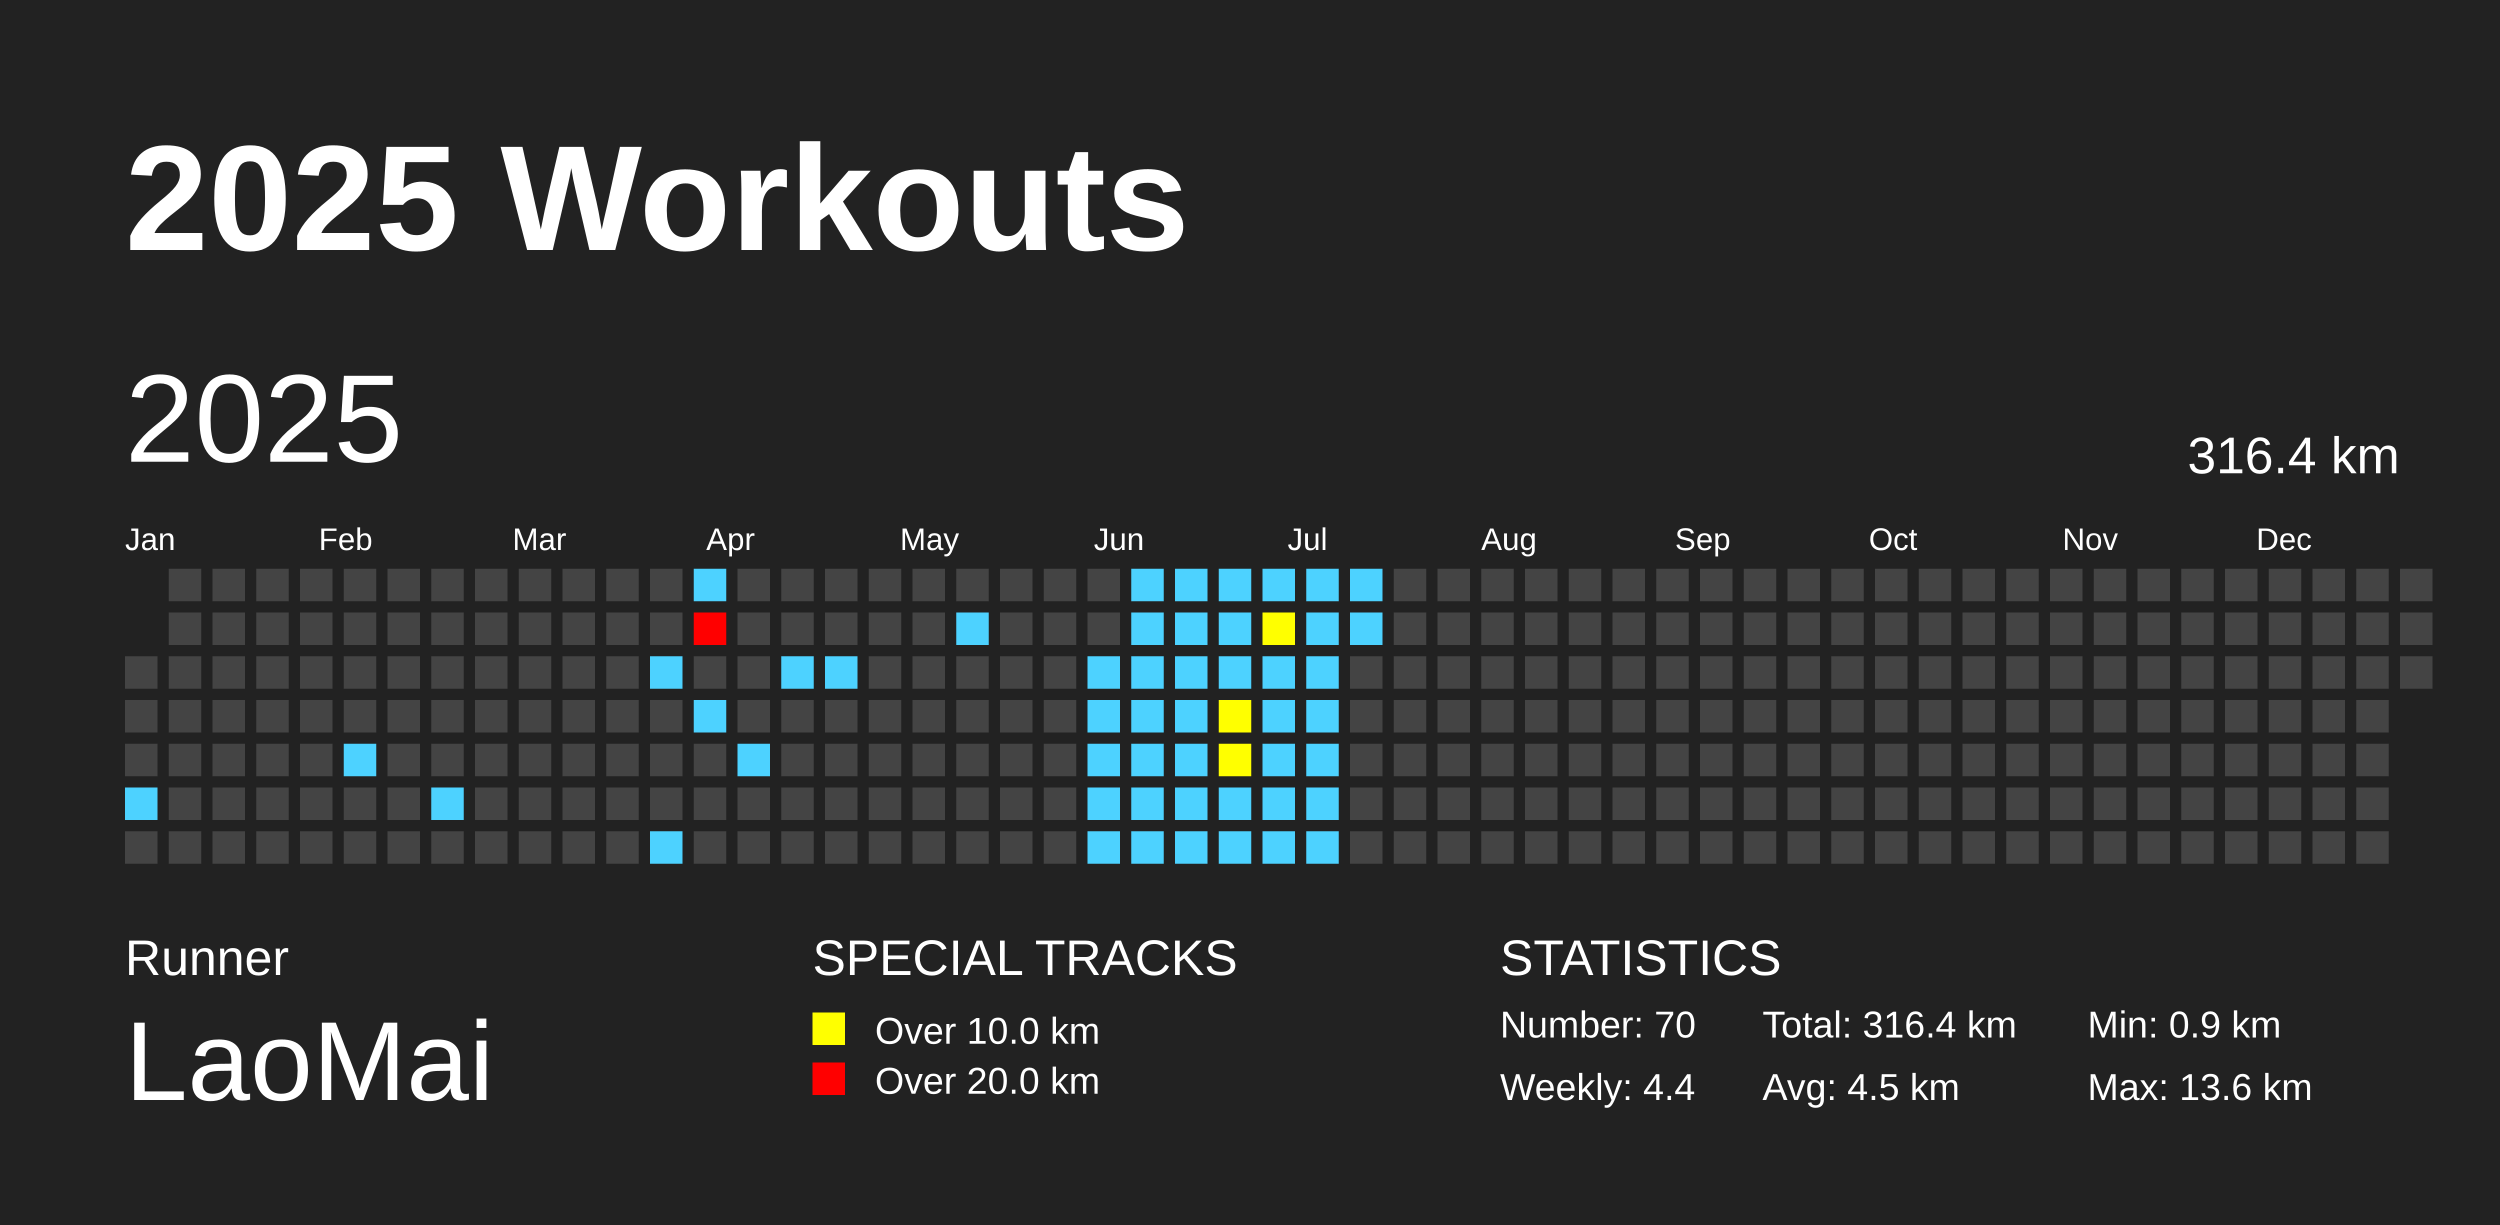
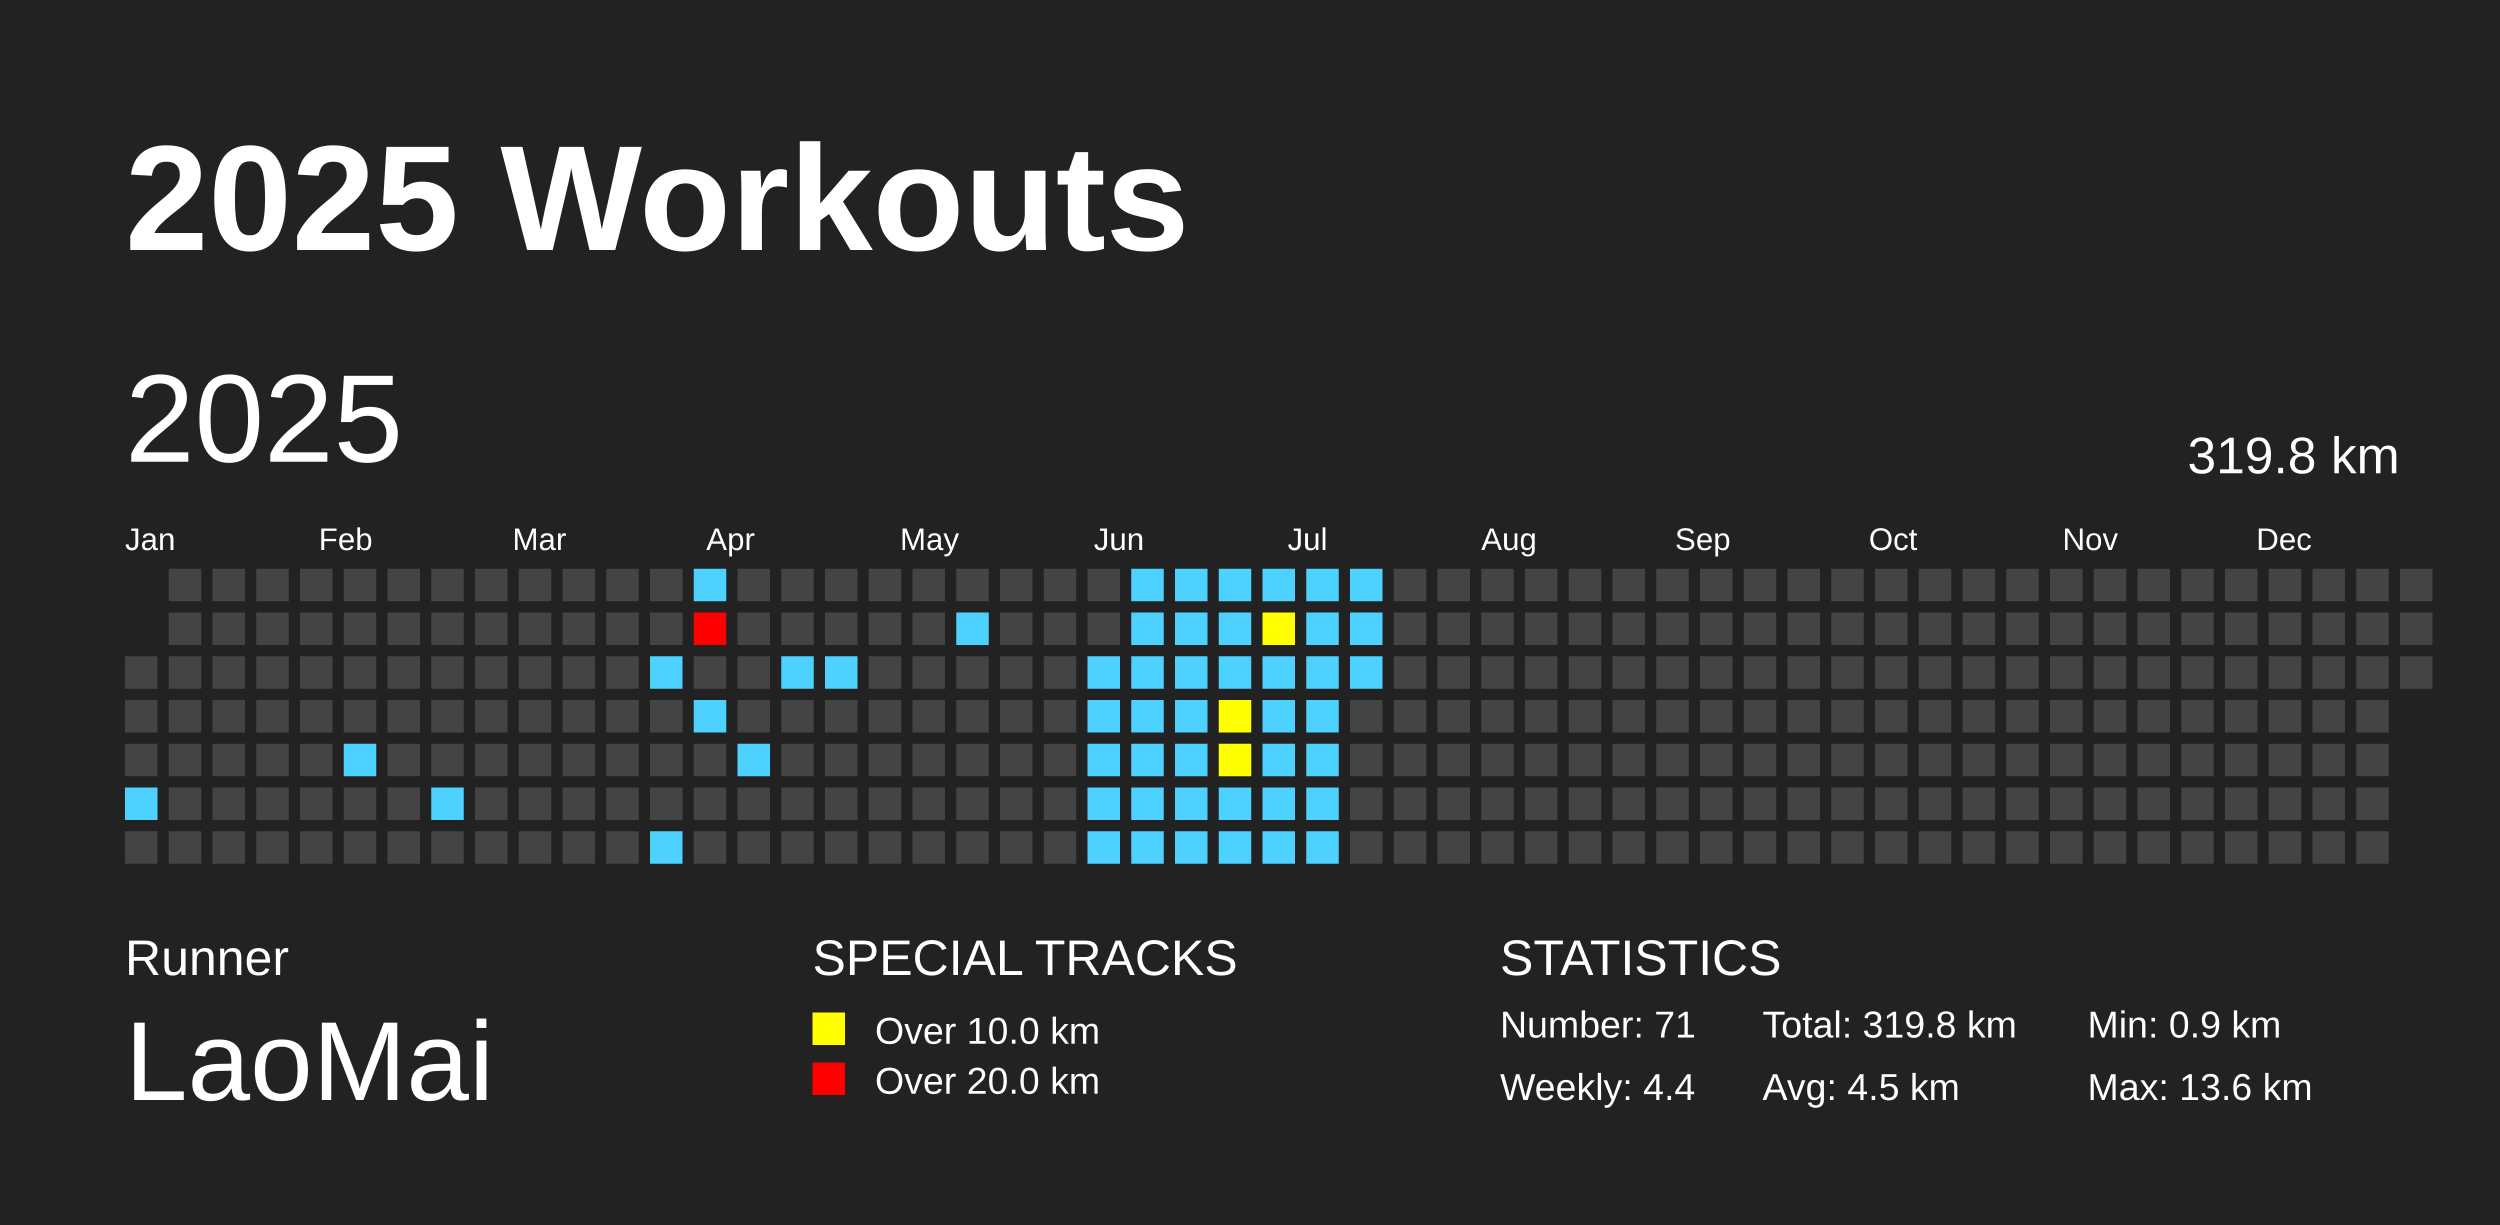
<svg xmlns="http://www.w3.org/2000/svg" baseProfile="full" height="98mm" version="1.1" viewBox="0,0,200,98" width="200mm">
  <defs />
  <rect fill="#222222" height="98" width="200" x="0" y="0" />
  <text fill="#FFFFFF" style="font-size:12px; font-family:Arial; font-weight:bold;" x="10" y="20">2025 Workouts</text>
  <text fill="#FFFFFF" style="font-size:4px; font-family:Arial" x="10" y="78">Runner</text>
  <text fill="#FFFFFF" style="font-size:9px; font-family:Arial" x="10" y="88">LaoMai</text>
  <text fill="#FFFFFF" style="font-size:4px; font-family:Arial" x="65" y="78">SPECIAL TRACKS</text>
  <rect fill="yellow" height="2.6" width="2.6" x="65" y="81" />
  <text fill="#FFFFFF" style="font-size:3px; font-family:Arial" x="70" y="83.5">Over 10.0 km</text>
  <rect fill="red" height="2.6" width="2.6" x="65" y="85" />
  <text fill="#FFFFFF" style="font-size:3px; font-family:Arial" x="70" y="87.5">Over 20.0 km</text>
  <text fill="#FFFFFF" style="font-size:4px; font-family:Arial" x="120" y="78">STATISTICS</text>
-   <text fill="#FFFFFF" style="font-size:3px; font-family:Arial" x="120" y="83">Number: 70</text>
+   <text fill="#FFFFFF" style="font-size:3px; font-family:Arial" x="120" y="83">Number: 71</text>
  <text fill="#FFFFFF" style="font-size:3px; font-family:Arial" x="120" y="88">Weekly: 4.4</text>
-   <text fill="#FFFFFF" style="font-size:3px; font-family:Arial" x="141" y="83">Total: 316.4 km</text>
+   <text fill="#FFFFFF" style="font-size:3px; font-family:Arial" x="141" y="83">Total: 319.8 km</text>
  <text fill="#FFFFFF" style="font-size:3px; font-family:Arial" x="141" y="88">Avg: 4.5 km</text>
  <text fill="#FFFFFF" style="font-size:3px; font-family:Arial" x="167" y="83">Min: 0.9 km</text>
  <text fill="#FFFFFF" style="font-size:3px; font-family:Arial" x="167" y="88">Max: 13.6 km</text>
  <text dominant-baseline="hanging" fill="#FFFFFF" style="font-size:10.0px; font-family:Arial;" x="10" y="30">2025</text>
-   <text dominant-baseline="hanging" fill="#FFFFFF" style="font-size:4.125px; font-family:Arial;" x="175" y="35">316.4 km</text>
+   <text dominant-baseline="hanging" fill="#FFFFFF" style="font-size:4.125px; font-family:Arial;" x="175" y="35">319.8 km</text>
  <text fill="#FFFFFF" style="font-size:2.5px; font-family:Arial" x="10.0" y="44">Jan</text>
  <text fill="#FFFFFF" style="font-size:2.5px; font-family:Arial" x="25.5" y="44">Feb</text>
  <text fill="#FFFFFF" style="font-size:2.5px; font-family:Arial" x="41.0" y="44">Mar</text>
  <text fill="#FFFFFF" style="font-size:2.5px; font-family:Arial" x="56.5" y="44">Apr</text>
  <text fill="#FFFFFF" style="font-size:2.5px; font-family:Arial" x="72.0" y="44">May</text>
  <text fill="#FFFFFF" style="font-size:2.5px; font-family:Arial" x="87.5" y="44">Jun</text>
  <text fill="#FFFFFF" style="font-size:2.5px; font-family:Arial" x="103.0" y="44">Jul</text>
  <text fill="#FFFFFF" style="font-size:2.5px; font-family:Arial" x="118.5" y="44">Aug</text>
  <text fill="#FFFFFF" style="font-size:2.5px; font-family:Arial" x="134.0" y="44">Sep</text>
  <text fill="#FFFFFF" style="font-size:2.5px; font-family:Arial" x="149.5" y="44">Oct</text>
  <text fill="#FFFFFF" style="font-size:2.5px; font-family:Arial" x="165.0" y="44">Nov</text>
  <text fill="#FFFFFF" style="font-size:2.5px; font-family:Arial" x="180.5" y="44">Dec</text>
  <rect fill="#444444" height="2.6" width="2.6" x="10.0" y="52.5" />
  <rect fill="#444444" height="2.6" width="2.6" x="10.0" y="56.0" />
  <rect fill="#444444" height="2.6" width="2.6" x="10.0" y="59.5" />
  <rect fill="#4DD2FF" height="2.6" width="2.6" x="10.0" y="63.0" />
  <rect fill="#444444" height="2.6" width="2.6" x="10.0" y="66.5" />
  <rect fill="#444444" height="2.6" width="2.6" x="13.5" y="45.5" />
  <rect fill="#444444" height="2.6" width="2.6" x="13.5" y="49.0" />
  <rect fill="#444444" height="2.6" width="2.6" x="13.5" y="52.5" />
  <rect fill="#444444" height="2.6" width="2.6" x="13.5" y="56.0" />
  <rect fill="#444444" height="2.6" width="2.6" x="13.5" y="59.5" />
  <rect fill="#444444" height="2.6" width="2.6" x="13.5" y="63.0" />
  <rect fill="#444444" height="2.6" width="2.6" x="13.5" y="66.5" />
  <rect fill="#444444" height="2.6" width="2.6" x="17.0" y="45.5" />
  <rect fill="#444444" height="2.6" width="2.6" x="17.0" y="49.0" />
  <rect fill="#444444" height="2.6" width="2.6" x="17.0" y="52.5" />
  <rect fill="#444444" height="2.6" width="2.6" x="17.0" y="56.0" />
  <rect fill="#444444" height="2.6" width="2.6" x="17.0" y="59.5" />
  <rect fill="#444444" height="2.6" width="2.6" x="17.0" y="63.0" />
  <rect fill="#444444" height="2.6" width="2.6" x="17.0" y="66.5" />
  <rect fill="#444444" height="2.6" width="2.6" x="20.5" y="45.5" />
  <rect fill="#444444" height="2.6" width="2.6" x="20.5" y="49.0" />
  <rect fill="#444444" height="2.6" width="2.6" x="20.5" y="52.5" />
  <rect fill="#444444" height="2.6" width="2.6" x="20.5" y="56.0" />
  <rect fill="#444444" height="2.6" width="2.6" x="20.5" y="59.5" />
  <rect fill="#444444" height="2.6" width="2.6" x="20.5" y="63.0" />
  <rect fill="#444444" height="2.6" width="2.6" x="20.5" y="66.5" />
  <rect fill="#444444" height="2.6" width="2.6" x="24.0" y="45.5" />
  <rect fill="#444444" height="2.6" width="2.6" x="24.0" y="49.0" />
  <rect fill="#444444" height="2.6" width="2.6" x="24.0" y="52.5" />
  <rect fill="#444444" height="2.6" width="2.6" x="24.0" y="56.0" />
  <rect fill="#444444" height="2.6" width="2.6" x="24.0" y="59.5" />
  <rect fill="#444444" height="2.6" width="2.6" x="24.0" y="63.0" />
  <rect fill="#444444" height="2.6" width="2.6" x="24.0" y="66.5" />
  <rect fill="#444444" height="2.6" width="2.6" x="27.5" y="45.5" />
  <rect fill="#444444" height="2.6" width="2.6" x="27.5" y="49.0" />
  <rect fill="#444444" height="2.6" width="2.6" x="27.5" y="52.5" />
  <rect fill="#444444" height="2.6" width="2.6" x="27.5" y="56.0" />
  <rect fill="#4DD2FF" height="2.6" width="2.6" x="27.5" y="59.5" />
  <rect fill="#444444" height="2.6" width="2.6" x="27.5" y="63.0" />
  <rect fill="#444444" height="2.6" width="2.6" x="27.5" y="66.5" />
  <rect fill="#444444" height="2.6" width="2.6" x="31.0" y="45.5" />
  <rect fill="#444444" height="2.6" width="2.6" x="31.0" y="49.0" />
  <rect fill="#444444" height="2.6" width="2.6" x="31.0" y="52.5" />
  <rect fill="#444444" height="2.6" width="2.6" x="31.0" y="56.0" />
  <rect fill="#444444" height="2.6" width="2.6" x="31.0" y="59.5" />
  <rect fill="#444444" height="2.6" width="2.6" x="31.0" y="63.0" />
  <rect fill="#444444" height="2.6" width="2.6" x="31.0" y="66.5" />
  <rect fill="#444444" height="2.6" width="2.6" x="34.5" y="45.5" />
  <rect fill="#444444" height="2.6" width="2.6" x="34.5" y="49.0" />
  <rect fill="#444444" height="2.6" width="2.6" x="34.5" y="52.5" />
  <rect fill="#444444" height="2.6" width="2.6" x="34.5" y="56.0" />
  <rect fill="#444444" height="2.6" width="2.6" x="34.5" y="59.5" />
  <rect fill="#4DD2FF" height="2.6" width="2.6" x="34.5" y="63.0" />
  <rect fill="#444444" height="2.6" width="2.6" x="34.5" y="66.5" />
  <rect fill="#444444" height="2.6" width="2.6" x="38.0" y="45.5" />
  <rect fill="#444444" height="2.6" width="2.6" x="38.0" y="49.0" />
  <rect fill="#444444" height="2.6" width="2.6" x="38.0" y="52.5" />
  <rect fill="#444444" height="2.6" width="2.6" x="38.0" y="56.0" />
  <rect fill="#444444" height="2.6" width="2.6" x="38.0" y="59.5" />
  <rect fill="#444444" height="2.6" width="2.6" x="38.0" y="63.0" />
  <rect fill="#444444" height="2.6" width="2.6" x="38.0" y="66.5" />
  <rect fill="#444444" height="2.6" width="2.6" x="41.5" y="45.5" />
  <rect fill="#444444" height="2.6" width="2.6" x="41.5" y="49.0" />
  <rect fill="#444444" height="2.6" width="2.6" x="41.5" y="52.5" />
  <rect fill="#444444" height="2.6" width="2.6" x="41.5" y="56.0" />
  <rect fill="#444444" height="2.6" width="2.6" x="41.5" y="59.5" />
  <rect fill="#444444" height="2.6" width="2.6" x="41.5" y="63.0" />
  <rect fill="#444444" height="2.6" width="2.6" x="41.5" y="66.5" />
  <rect fill="#444444" height="2.6" width="2.6" x="45.0" y="45.5" />
  <rect fill="#444444" height="2.6" width="2.6" x="45.0" y="49.0" />
  <rect fill="#444444" height="2.6" width="2.6" x="45.0" y="52.5" />
  <rect fill="#444444" height="2.6" width="2.6" x="45.0" y="56.0" />
  <rect fill="#444444" height="2.6" width="2.6" x="45.0" y="59.5" />
  <rect fill="#444444" height="2.6" width="2.6" x="45.0" y="63.0" />
  <rect fill="#444444" height="2.6" width="2.6" x="45.0" y="66.5" />
  <rect fill="#444444" height="2.6" width="2.6" x="48.5" y="45.5" />
  <rect fill="#444444" height="2.6" width="2.6" x="48.5" y="49.0" />
  <rect fill="#444444" height="2.6" width="2.6" x="48.5" y="52.5" />
  <rect fill="#444444" height="2.6" width="2.6" x="48.5" y="56.0" />
  <rect fill="#444444" height="2.6" width="2.6" x="48.5" y="59.5" />
  <rect fill="#444444" height="2.6" width="2.6" x="48.5" y="63.0" />
  <rect fill="#444444" height="2.6" width="2.6" x="48.5" y="66.5" />
  <rect fill="#444444" height="2.6" width="2.6" x="52.0" y="45.5" />
  <rect fill="#444444" height="2.6" width="2.6" x="52.0" y="49.0" />
  <rect fill="#4DD2FF" height="2.6" width="2.6" x="52.0" y="52.5" />
  <rect fill="#444444" height="2.6" width="2.6" x="52.0" y="56.0" />
  <rect fill="#444444" height="2.6" width="2.6" x="52.0" y="59.5" />
  <rect fill="#444444" height="2.6" width="2.6" x="52.0" y="63.0" />
  <rect fill="#4DD2FF" height="2.6" width="2.6" x="52.0" y="66.5" />
  <rect fill="#4DD2FF" height="2.6" width="2.6" x="55.5" y="45.5" />
  <rect fill="red" height="2.6" width="2.6" x="55.5" y="49.0" />
  <rect fill="#444444" height="2.6" width="2.6" x="55.5" y="52.5" />
  <rect fill="#4DD2FF" height="2.6" width="2.6" x="55.5" y="56.0" />
  <rect fill="#444444" height="2.6" width="2.6" x="55.5" y="59.5" />
  <rect fill="#444444" height="2.6" width="2.6" x="55.5" y="63.0" />
  <rect fill="#444444" height="2.6" width="2.6" x="55.5" y="66.5" />
  <rect fill="#444444" height="2.6" width="2.6" x="59.0" y="45.5" />
  <rect fill="#444444" height="2.6" width="2.6" x="59.0" y="49.0" />
  <rect fill="#444444" height="2.6" width="2.6" x="59.0" y="52.5" />
  <rect fill="#444444" height="2.6" width="2.6" x="59.0" y="56.0" />
  <rect fill="#4DD2FF" height="2.6" width="2.6" x="59.0" y="59.5" />
  <rect fill="#444444" height="2.6" width="2.6" x="59.0" y="63.0" />
  <rect fill="#444444" height="2.6" width="2.6" x="59.0" y="66.5" />
  <rect fill="#444444" height="2.6" width="2.6" x="62.5" y="45.5" />
  <rect fill="#444444" height="2.6" width="2.6" x="62.5" y="49.0" />
  <rect fill="#4DD2FF" height="2.6" width="2.6" x="62.5" y="52.5" />
  <rect fill="#444444" height="2.6" width="2.6" x="62.5" y="56.0" />
  <rect fill="#444444" height="2.6" width="2.6" x="62.5" y="59.5" />
  <rect fill="#444444" height="2.6" width="2.6" x="62.5" y="63.0" />
  <rect fill="#444444" height="2.6" width="2.6" x="62.5" y="66.5" />
  <rect fill="#444444" height="2.6" width="2.6" x="66.0" y="45.5" />
  <rect fill="#444444" height="2.6" width="2.6" x="66.0" y="49.0" />
  <rect fill="#4DD2FF" height="2.6" width="2.6" x="66.0" y="52.5" />
  <rect fill="#444444" height="2.6" width="2.6" x="66.0" y="56.0" />
  <rect fill="#444444" height="2.6" width="2.6" x="66.0" y="59.5" />
  <rect fill="#444444" height="2.6" width="2.6" x="66.0" y="63.0" />
  <rect fill="#444444" height="2.6" width="2.6" x="66.0" y="66.5" />
  <rect fill="#444444" height="2.6" width="2.6" x="69.5" y="45.5" />
  <rect fill="#444444" height="2.6" width="2.6" x="69.5" y="49.0" />
  <rect fill="#444444" height="2.6" width="2.6" x="69.5" y="52.5" />
  <rect fill="#444444" height="2.6" width="2.6" x="69.5" y="56.0" />
  <rect fill="#444444" height="2.6" width="2.6" x="69.5" y="59.5" />
  <rect fill="#444444" height="2.6" width="2.6" x="69.5" y="63.0" />
  <rect fill="#444444" height="2.6" width="2.6" x="69.5" y="66.5" />
  <rect fill="#444444" height="2.6" width="2.6" x="73.0" y="45.5" />
  <rect fill="#444444" height="2.6" width="2.6" x="73.0" y="49.0" />
  <rect fill="#444444" height="2.6" width="2.6" x="73.0" y="52.5" />
  <rect fill="#444444" height="2.6" width="2.6" x="73.0" y="56.0" />
  <rect fill="#444444" height="2.6" width="2.6" x="73.0" y="59.5" />
  <rect fill="#444444" height="2.6" width="2.6" x="73.0" y="63.0" />
  <rect fill="#444444" height="2.6" width="2.6" x="73.0" y="66.5" />
  <rect fill="#444444" height="2.6" width="2.6" x="76.5" y="45.5" />
  <rect fill="#4DD2FF" height="2.6" width="2.6" x="76.5" y="49.0" />
  <rect fill="#444444" height="2.6" width="2.6" x="76.5" y="52.5" />
  <rect fill="#444444" height="2.6" width="2.6" x="76.5" y="56.0" />
  <rect fill="#444444" height="2.6" width="2.6" x="76.5" y="59.5" />
  <rect fill="#444444" height="2.6" width="2.6" x="76.5" y="63.0" />
  <rect fill="#444444" height="2.6" width="2.6" x="76.5" y="66.5" />
  <rect fill="#444444" height="2.6" width="2.6" x="80.0" y="45.5" />
  <rect fill="#444444" height="2.6" width="2.6" x="80.0" y="49.0" />
  <rect fill="#444444" height="2.6" width="2.6" x="80.0" y="52.5" />
  <rect fill="#444444" height="2.6" width="2.6" x="80.0" y="56.0" />
  <rect fill="#444444" height="2.6" width="2.6" x="80.0" y="59.5" />
  <rect fill="#444444" height="2.6" width="2.6" x="80.0" y="63.0" />
  <rect fill="#444444" height="2.6" width="2.6" x="80.0" y="66.5" />
  <rect fill="#444444" height="2.6" width="2.6" x="83.5" y="45.5" />
  <rect fill="#444444" height="2.6" width="2.6" x="83.5" y="49.0" />
  <rect fill="#444444" height="2.6" width="2.6" x="83.5" y="52.5" />
  <rect fill="#444444" height="2.6" width="2.6" x="83.5" y="56.0" />
  <rect fill="#444444" height="2.6" width="2.6" x="83.5" y="59.5" />
  <rect fill="#444444" height="2.6" width="2.6" x="83.5" y="63.0" />
  <rect fill="#444444" height="2.6" width="2.6" x="83.5" y="66.5" />
  <rect fill="#444444" height="2.6" width="2.6" x="87.0" y="45.5" />
  <rect fill="#444444" height="2.6" width="2.6" x="87.0" y="49.0" />
  <rect fill="#4DD2FF" height="2.6" width="2.6" x="87.0" y="52.5" />
  <rect fill="#4DD2FF" height="2.6" width="2.6" x="87.0" y="56.0" />
  <rect fill="#4DD2FF" height="2.6" width="2.6" x="87.0" y="59.5" />
  <rect fill="#4DD2FF" height="2.6" width="2.6" x="87.0" y="63.0" />
  <rect fill="#4DD2FF" height="2.6" width="2.6" x="87.0" y="66.5" />
  <rect fill="#4DD2FF" height="2.6" width="2.6" x="90.5" y="45.5" />
  <rect fill="#4DD2FF" height="2.6" width="2.6" x="90.5" y="49.0" />
  <rect fill="#4DD2FF" height="2.6" width="2.6" x="90.5" y="52.5" />
  <rect fill="#4DD2FF" height="2.6" width="2.6" x="90.5" y="56.0" />
  <rect fill="#4DD2FF" height="2.6" width="2.6" x="90.5" y="59.5" />
  <rect fill="#4DD2FF" height="2.6" width="2.6" x="90.5" y="63.0" />
  <rect fill="#4DD2FF" height="2.6" width="2.6" x="90.5" y="66.5" />
  <rect fill="#4DD2FF" height="2.6" width="2.6" x="94.0" y="45.5" />
  <rect fill="#4DD2FF" height="2.6" width="2.6" x="94.0" y="49.0" />
  <rect fill="#4DD2FF" height="2.6" width="2.6" x="94.0" y="52.5" />
  <rect fill="#4DD2FF" height="2.6" width="2.6" x="94.0" y="56.0" />
  <rect fill="#4DD2FF" height="2.6" width="2.6" x="94.0" y="59.5" />
  <rect fill="#4DD2FF" height="2.6" width="2.6" x="94.0" y="63.0" />
  <rect fill="#4DD2FF" height="2.6" width="2.6" x="94.0" y="66.5" />
  <rect fill="#4DD2FF" height="2.6" width="2.6" x="97.5" y="45.5" />
  <rect fill="#4DD2FF" height="2.6" width="2.6" x="97.5" y="49.0" />
  <rect fill="#4DD2FF" height="2.6" width="2.6" x="97.5" y="52.5" />
  <rect fill="yellow" height="2.6" width="2.6" x="97.5" y="56.0" />
  <rect fill="yellow" height="2.6" width="2.6" x="97.5" y="59.5" />
  <rect fill="#4DD2FF" height="2.6" width="2.6" x="97.5" y="63.0" />
  <rect fill="#4DD2FF" height="2.6" width="2.6" x="97.5" y="66.5" />
  <rect fill="#4DD2FF" height="2.6" width="2.6" x="101.0" y="45.5" />
  <rect fill="yellow" height="2.6" width="2.6" x="101.0" y="49.0" />
  <rect fill="#4DD2FF" height="2.6" width="2.6" x="101.0" y="52.5" />
  <rect fill="#4DD2FF" height="2.6" width="2.6" x="101.0" y="56.0" />
  <rect fill="#4DD2FF" height="2.6" width="2.6" x="101.0" y="59.5" />
  <rect fill="#4DD2FF" height="2.6" width="2.6" x="101.0" y="63.0" />
  <rect fill="#4DD2FF" height="2.6" width="2.6" x="101.0" y="66.5" />
  <rect fill="#4DD2FF" height="2.6" width="2.6" x="104.5" y="45.5" />
  <rect fill="#4DD2FF" height="2.6" width="2.6" x="104.5" y="49.0" />
  <rect fill="#4DD2FF" height="2.6" width="2.6" x="104.5" y="52.5" />
  <rect fill="#4DD2FF" height="2.6" width="2.6" x="104.5" y="56.0" />
  <rect fill="#4DD2FF" height="2.6" width="2.6" x="104.5" y="59.5" />
  <rect fill="#4DD2FF" height="2.6" width="2.6" x="104.5" y="63.0" />
  <rect fill="#4DD2FF" height="2.6" width="2.6" x="104.5" y="66.5" />
  <rect fill="#4DD2FF" height="2.6" width="2.6" x="108.0" y="45.5" />
  <rect fill="#4DD2FF" height="2.6" width="2.6" x="108.0" y="49.0" />
-   <rect fill="#444444" height="2.6" width="2.6" x="108.0" y="52.5" />
+   <rect fill="#4DD2FF" height="2.6" width="2.6" x="108.0" y="52.5" />
  <rect fill="#444444" height="2.6" width="2.6" x="108.0" y="56.0" />
  <rect fill="#444444" height="2.6" width="2.6" x="108.0" y="59.5" />
  <rect fill="#444444" height="2.6" width="2.6" x="108.0" y="63.0" />
  <rect fill="#444444" height="2.6" width="2.6" x="108.0" y="66.5" />
  <rect fill="#444444" height="2.6" width="2.6" x="111.5" y="45.5" />
  <rect fill="#444444" height="2.6" width="2.6" x="111.5" y="49.0" />
  <rect fill="#444444" height="2.6" width="2.6" x="111.5" y="52.5" />
  <rect fill="#444444" height="2.6" width="2.6" x="111.5" y="56.0" />
  <rect fill="#444444" height="2.6" width="2.6" x="111.5" y="59.5" />
  <rect fill="#444444" height="2.6" width="2.6" x="111.5" y="63.0" />
  <rect fill="#444444" height="2.6" width="2.6" x="111.5" y="66.5" />
  <rect fill="#444444" height="2.6" width="2.6" x="115.0" y="45.5" />
  <rect fill="#444444" height="2.6" width="2.6" x="115.0" y="49.0" />
  <rect fill="#444444" height="2.6" width="2.6" x="115.0" y="52.5" />
  <rect fill="#444444" height="2.6" width="2.6" x="115.0" y="56.0" />
  <rect fill="#444444" height="2.6" width="2.6" x="115.0" y="59.5" />
  <rect fill="#444444" height="2.6" width="2.6" x="115.0" y="63.0" />
  <rect fill="#444444" height="2.6" width="2.6" x="115.0" y="66.5" />
  <rect fill="#444444" height="2.6" width="2.6" x="118.5" y="45.5" />
  <rect fill="#444444" height="2.6" width="2.6" x="118.5" y="49.0" />
  <rect fill="#444444" height="2.6" width="2.6" x="118.5" y="52.5" />
  <rect fill="#444444" height="2.6" width="2.6" x="118.5" y="56.0" />
  <rect fill="#444444" height="2.6" width="2.6" x="118.5" y="59.5" />
  <rect fill="#444444" height="2.6" width="2.6" x="118.5" y="63.0" />
  <rect fill="#444444" height="2.6" width="2.6" x="118.5" y="66.5" />
  <rect fill="#444444" height="2.6" width="2.6" x="122.0" y="45.5" />
  <rect fill="#444444" height="2.6" width="2.6" x="122.0" y="49.0" />
  <rect fill="#444444" height="2.6" width="2.6" x="122.0" y="52.5" />
  <rect fill="#444444" height="2.6" width="2.6" x="122.0" y="56.0" />
  <rect fill="#444444" height="2.6" width="2.6" x="122.0" y="59.5" />
  <rect fill="#444444" height="2.6" width="2.6" x="122.0" y="63.0" />
  <rect fill="#444444" height="2.6" width="2.6" x="122.0" y="66.5" />
  <rect fill="#444444" height="2.6" width="2.6" x="125.5" y="45.5" />
  <rect fill="#444444" height="2.6" width="2.6" x="125.5" y="49.0" />
  <rect fill="#444444" height="2.6" width="2.6" x="125.5" y="52.5" />
  <rect fill="#444444" height="2.6" width="2.6" x="125.5" y="56.0" />
  <rect fill="#444444" height="2.6" width="2.6" x="125.5" y="59.5" />
  <rect fill="#444444" height="2.6" width="2.6" x="125.5" y="63.0" />
  <rect fill="#444444" height="2.6" width="2.6" x="125.5" y="66.5" />
  <rect fill="#444444" height="2.6" width="2.6" x="129.0" y="45.5" />
  <rect fill="#444444" height="2.6" width="2.6" x="129.0" y="49.0" />
  <rect fill="#444444" height="2.6" width="2.6" x="129.0" y="52.5" />
  <rect fill="#444444" height="2.6" width="2.6" x="129.0" y="56.0" />
  <rect fill="#444444" height="2.6" width="2.6" x="129.0" y="59.5" />
  <rect fill="#444444" height="2.6" width="2.6" x="129.0" y="63.0" />
  <rect fill="#444444" height="2.6" width="2.6" x="129.0" y="66.5" />
  <rect fill="#444444" height="2.6" width="2.6" x="132.5" y="45.5" />
  <rect fill="#444444" height="2.6" width="2.6" x="132.5" y="49.0" />
  <rect fill="#444444" height="2.6" width="2.6" x="132.5" y="52.5" />
  <rect fill="#444444" height="2.6" width="2.6" x="132.5" y="56.0" />
  <rect fill="#444444" height="2.6" width="2.6" x="132.5" y="59.5" />
  <rect fill="#444444" height="2.6" width="2.6" x="132.5" y="63.0" />
  <rect fill="#444444" height="2.6" width="2.6" x="132.5" y="66.5" />
  <rect fill="#444444" height="2.6" width="2.6" x="136.0" y="45.5" />
  <rect fill="#444444" height="2.6" width="2.6" x="136.0" y="49.0" />
  <rect fill="#444444" height="2.6" width="2.6" x="136.0" y="52.5" />
  <rect fill="#444444" height="2.6" width="2.6" x="136.0" y="56.0" />
  <rect fill="#444444" height="2.6" width="2.6" x="136.0" y="59.5" />
  <rect fill="#444444" height="2.6" width="2.6" x="136.0" y="63.0" />
  <rect fill="#444444" height="2.6" width="2.6" x="136.0" y="66.5" />
  <rect fill="#444444" height="2.6" width="2.6" x="139.5" y="45.5" />
  <rect fill="#444444" height="2.6" width="2.6" x="139.5" y="49.0" />
  <rect fill="#444444" height="2.6" width="2.6" x="139.5" y="52.5" />
  <rect fill="#444444" height="2.6" width="2.6" x="139.5" y="56.0" />
  <rect fill="#444444" height="2.6" width="2.6" x="139.5" y="59.5" />
  <rect fill="#444444" height="2.6" width="2.6" x="139.5" y="63.0" />
  <rect fill="#444444" height="2.6" width="2.6" x="139.5" y="66.5" />
  <rect fill="#444444" height="2.6" width="2.6" x="143.0" y="45.5" />
  <rect fill="#444444" height="2.6" width="2.6" x="143.0" y="49.0" />
  <rect fill="#444444" height="2.6" width="2.6" x="143.0" y="52.5" />
  <rect fill="#444444" height="2.6" width="2.6" x="143.0" y="56.0" />
  <rect fill="#444444" height="2.6" width="2.6" x="143.0" y="59.5" />
  <rect fill="#444444" height="2.6" width="2.6" x="143.0" y="63.0" />
  <rect fill="#444444" height="2.6" width="2.6" x="143.0" y="66.5" />
  <rect fill="#444444" height="2.6" width="2.6" x="146.5" y="45.5" />
  <rect fill="#444444" height="2.6" width="2.6" x="146.5" y="49.0" />
  <rect fill="#444444" height="2.6" width="2.6" x="146.5" y="52.5" />
  <rect fill="#444444" height="2.6" width="2.6" x="146.5" y="56.0" />
  <rect fill="#444444" height="2.6" width="2.6" x="146.5" y="59.5" />
  <rect fill="#444444" height="2.6" width="2.6" x="146.5" y="63.0" />
  <rect fill="#444444" height="2.6" width="2.6" x="146.5" y="66.5" />
  <rect fill="#444444" height="2.6" width="2.6" x="150.0" y="45.5" />
  <rect fill="#444444" height="2.6" width="2.6" x="150.0" y="49.0" />
  <rect fill="#444444" height="2.6" width="2.6" x="150.0" y="52.5" />
  <rect fill="#444444" height="2.6" width="2.6" x="150.0" y="56.0" />
  <rect fill="#444444" height="2.6" width="2.6" x="150.0" y="59.5" />
  <rect fill="#444444" height="2.6" width="2.6" x="150.0" y="63.0" />
  <rect fill="#444444" height="2.6" width="2.6" x="150.0" y="66.5" />
  <rect fill="#444444" height="2.6" width="2.6" x="153.5" y="45.5" />
  <rect fill="#444444" height="2.6" width="2.6" x="153.5" y="49.0" />
  <rect fill="#444444" height="2.6" width="2.6" x="153.5" y="52.5" />
  <rect fill="#444444" height="2.6" width="2.6" x="153.5" y="56.0" />
  <rect fill="#444444" height="2.6" width="2.6" x="153.5" y="59.5" />
  <rect fill="#444444" height="2.6" width="2.6" x="153.5" y="63.0" />
  <rect fill="#444444" height="2.6" width="2.6" x="153.5" y="66.5" />
  <rect fill="#444444" height="2.6" width="2.6" x="157.0" y="45.5" />
  <rect fill="#444444" height="2.6" width="2.6" x="157.0" y="49.0" />
  <rect fill="#444444" height="2.6" width="2.6" x="157.0" y="52.5" />
  <rect fill="#444444" height="2.6" width="2.6" x="157.0" y="56.0" />
  <rect fill="#444444" height="2.6" width="2.6" x="157.0" y="59.5" />
  <rect fill="#444444" height="2.6" width="2.6" x="157.0" y="63.0" />
  <rect fill="#444444" height="2.6" width="2.6" x="157.0" y="66.5" />
  <rect fill="#444444" height="2.6" width="2.6" x="160.5" y="45.5" />
  <rect fill="#444444" height="2.6" width="2.6" x="160.5" y="49.0" />
  <rect fill="#444444" height="2.6" width="2.6" x="160.5" y="52.5" />
  <rect fill="#444444" height="2.6" width="2.6" x="160.5" y="56.0" />
  <rect fill="#444444" height="2.6" width="2.6" x="160.5" y="59.5" />
  <rect fill="#444444" height="2.6" width="2.6" x="160.5" y="63.0" />
  <rect fill="#444444" height="2.6" width="2.6" x="160.5" y="66.5" />
  <rect fill="#444444" height="2.6" width="2.6" x="164.0" y="45.5" />
  <rect fill="#444444" height="2.6" width="2.6" x="164.0" y="49.0" />
  <rect fill="#444444" height="2.6" width="2.6" x="164.0" y="52.5" />
  <rect fill="#444444" height="2.6" width="2.6" x="164.0" y="56.0" />
  <rect fill="#444444" height="2.6" width="2.6" x="164.0" y="59.5" />
  <rect fill="#444444" height="2.6" width="2.6" x="164.0" y="63.0" />
  <rect fill="#444444" height="2.6" width="2.6" x="164.0" y="66.5" />
  <rect fill="#444444" height="2.6" width="2.6" x="167.5" y="45.5" />
  <rect fill="#444444" height="2.6" width="2.6" x="167.5" y="49.0" />
  <rect fill="#444444" height="2.6" width="2.6" x="167.5" y="52.5" />
  <rect fill="#444444" height="2.6" width="2.6" x="167.5" y="56.0" />
  <rect fill="#444444" height="2.6" width="2.6" x="167.5" y="59.5" />
  <rect fill="#444444" height="2.6" width="2.6" x="167.5" y="63.0" />
  <rect fill="#444444" height="2.6" width="2.6" x="167.5" y="66.5" />
  <rect fill="#444444" height="2.6" width="2.6" x="171.0" y="45.5" />
  <rect fill="#444444" height="2.6" width="2.6" x="171.0" y="49.0" />
  <rect fill="#444444" height="2.6" width="2.6" x="171.0" y="52.5" />
  <rect fill="#444444" height="2.6" width="2.6" x="171.0" y="56.0" />
  <rect fill="#444444" height="2.6" width="2.6" x="171.0" y="59.5" />
  <rect fill="#444444" height="2.6" width="2.6" x="171.0" y="63.0" />
  <rect fill="#444444" height="2.6" width="2.6" x="171.0" y="66.5" />
  <rect fill="#444444" height="2.6" width="2.6" x="174.5" y="45.5" />
  <rect fill="#444444" height="2.6" width="2.6" x="174.5" y="49.0" />
  <rect fill="#444444" height="2.6" width="2.6" x="174.5" y="52.5" />
  <rect fill="#444444" height="2.6" width="2.6" x="174.5" y="56.0" />
  <rect fill="#444444" height="2.6" width="2.6" x="174.5" y="59.5" />
  <rect fill="#444444" height="2.6" width="2.6" x="174.5" y="63.0" />
  <rect fill="#444444" height="2.6" width="2.6" x="174.5" y="66.5" />
  <rect fill="#444444" height="2.6" width="2.6" x="178.0" y="45.5" />
  <rect fill="#444444" height="2.6" width="2.6" x="178.0" y="49.0" />
  <rect fill="#444444" height="2.6" width="2.6" x="178.0" y="52.5" />
  <rect fill="#444444" height="2.6" width="2.6" x="178.0" y="56.0" />
  <rect fill="#444444" height="2.6" width="2.6" x="178.0" y="59.5" />
  <rect fill="#444444" height="2.6" width="2.6" x="178.0" y="63.0" />
  <rect fill="#444444" height="2.6" width="2.6" x="178.0" y="66.5" />
  <rect fill="#444444" height="2.6" width="2.6" x="181.5" y="45.5" />
  <rect fill="#444444" height="2.6" width="2.6" x="181.5" y="49.0" />
  <rect fill="#444444" height="2.6" width="2.6" x="181.5" y="52.5" />
  <rect fill="#444444" height="2.6" width="2.6" x="181.5" y="56.0" />
  <rect fill="#444444" height="2.6" width="2.6" x="181.5" y="59.5" />
  <rect fill="#444444" height="2.6" width="2.6" x="181.5" y="63.0" />
  <rect fill="#444444" height="2.6" width="2.6" x="181.5" y="66.5" />
  <rect fill="#444444" height="2.6" width="2.6" x="185.0" y="45.5" />
  <rect fill="#444444" height="2.6" width="2.6" x="185.0" y="49.0" />
  <rect fill="#444444" height="2.6" width="2.6" x="185.0" y="52.5" />
  <rect fill="#444444" height="2.6" width="2.6" x="185.0" y="56.0" />
  <rect fill="#444444" height="2.6" width="2.6" x="185.0" y="59.5" />
  <rect fill="#444444" height="2.6" width="2.6" x="185.0" y="63.0" />
  <rect fill="#444444" height="2.6" width="2.6" x="185.0" y="66.5" />
  <rect fill="#444444" height="2.6" width="2.6" x="188.5" y="45.5" />
  <rect fill="#444444" height="2.6" width="2.6" x="188.5" y="49.0" />
  <rect fill="#444444" height="2.6" width="2.6" x="188.5" y="52.5" />
  <rect fill="#444444" height="2.6" width="2.6" x="188.5" y="56.0" />
  <rect fill="#444444" height="2.6" width="2.6" x="188.5" y="59.5" />
  <rect fill="#444444" height="2.6" width="2.6" x="188.5" y="63.0" />
  <rect fill="#444444" height="2.6" width="2.6" x="188.5" y="66.5" />
  <rect fill="#444444" height="2.6" width="2.6" x="192.0" y="45.5" />
  <rect fill="#444444" height="2.6" width="2.6" x="192.0" y="49.0" />
  <rect fill="#444444" height="2.6" width="2.6" x="192.0" y="52.5" />
</svg>
